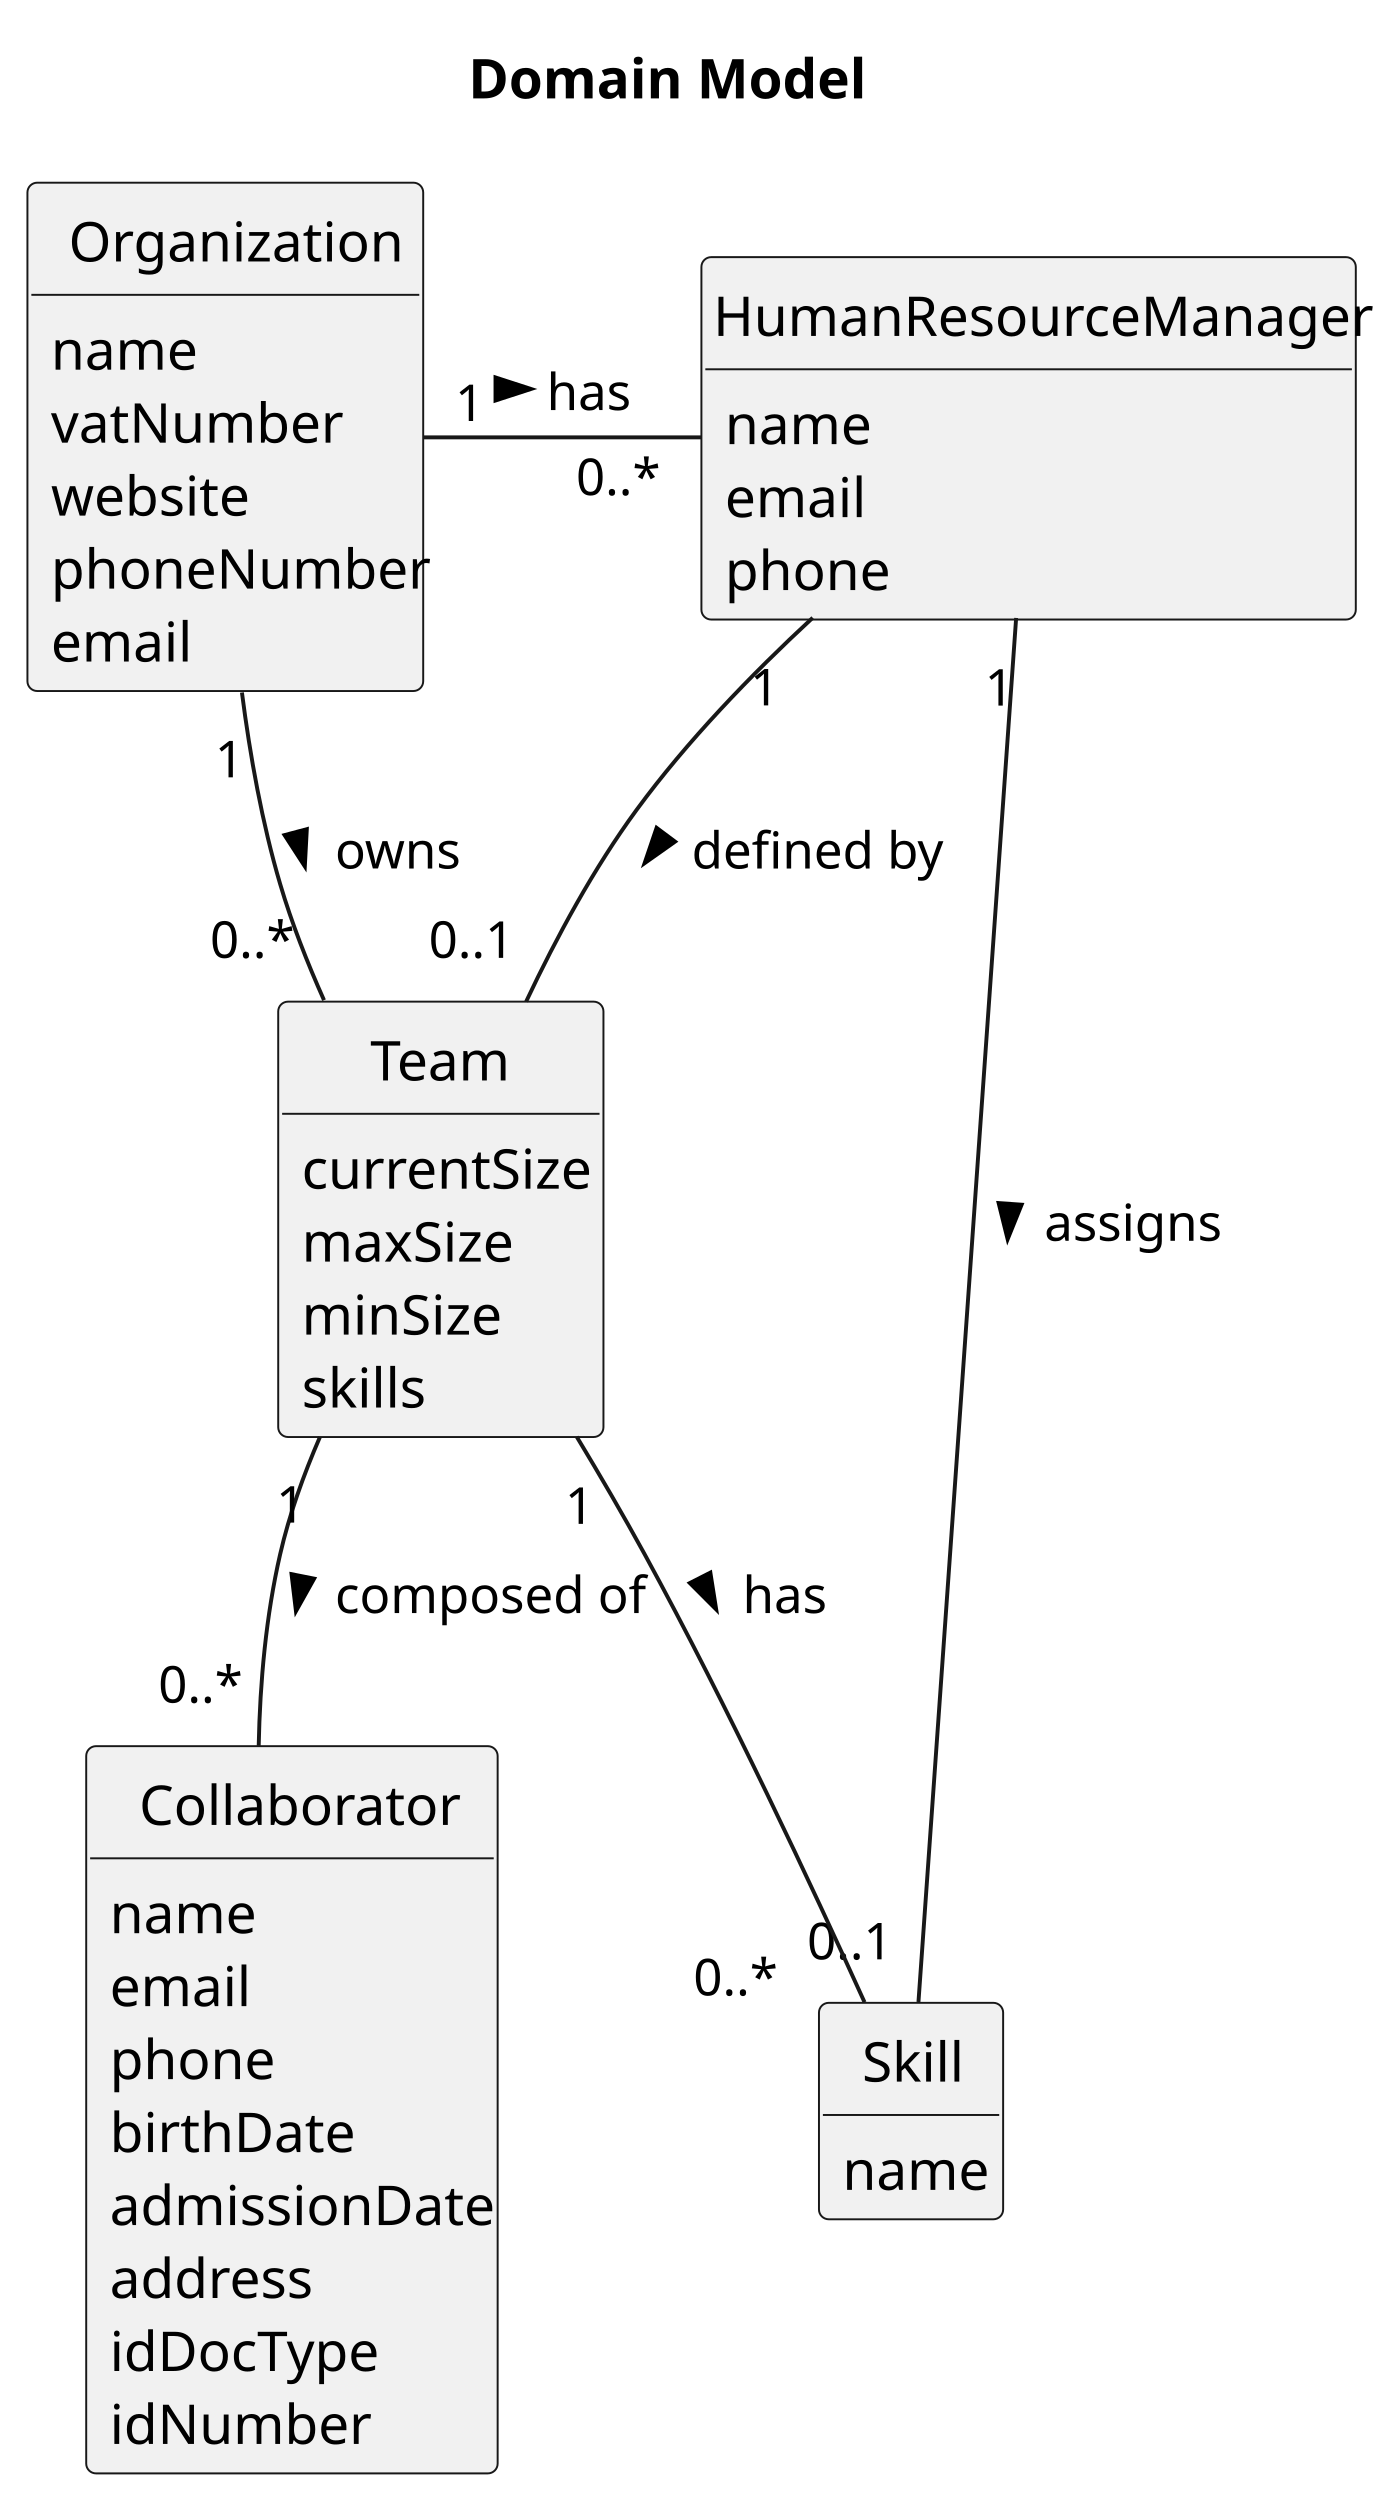
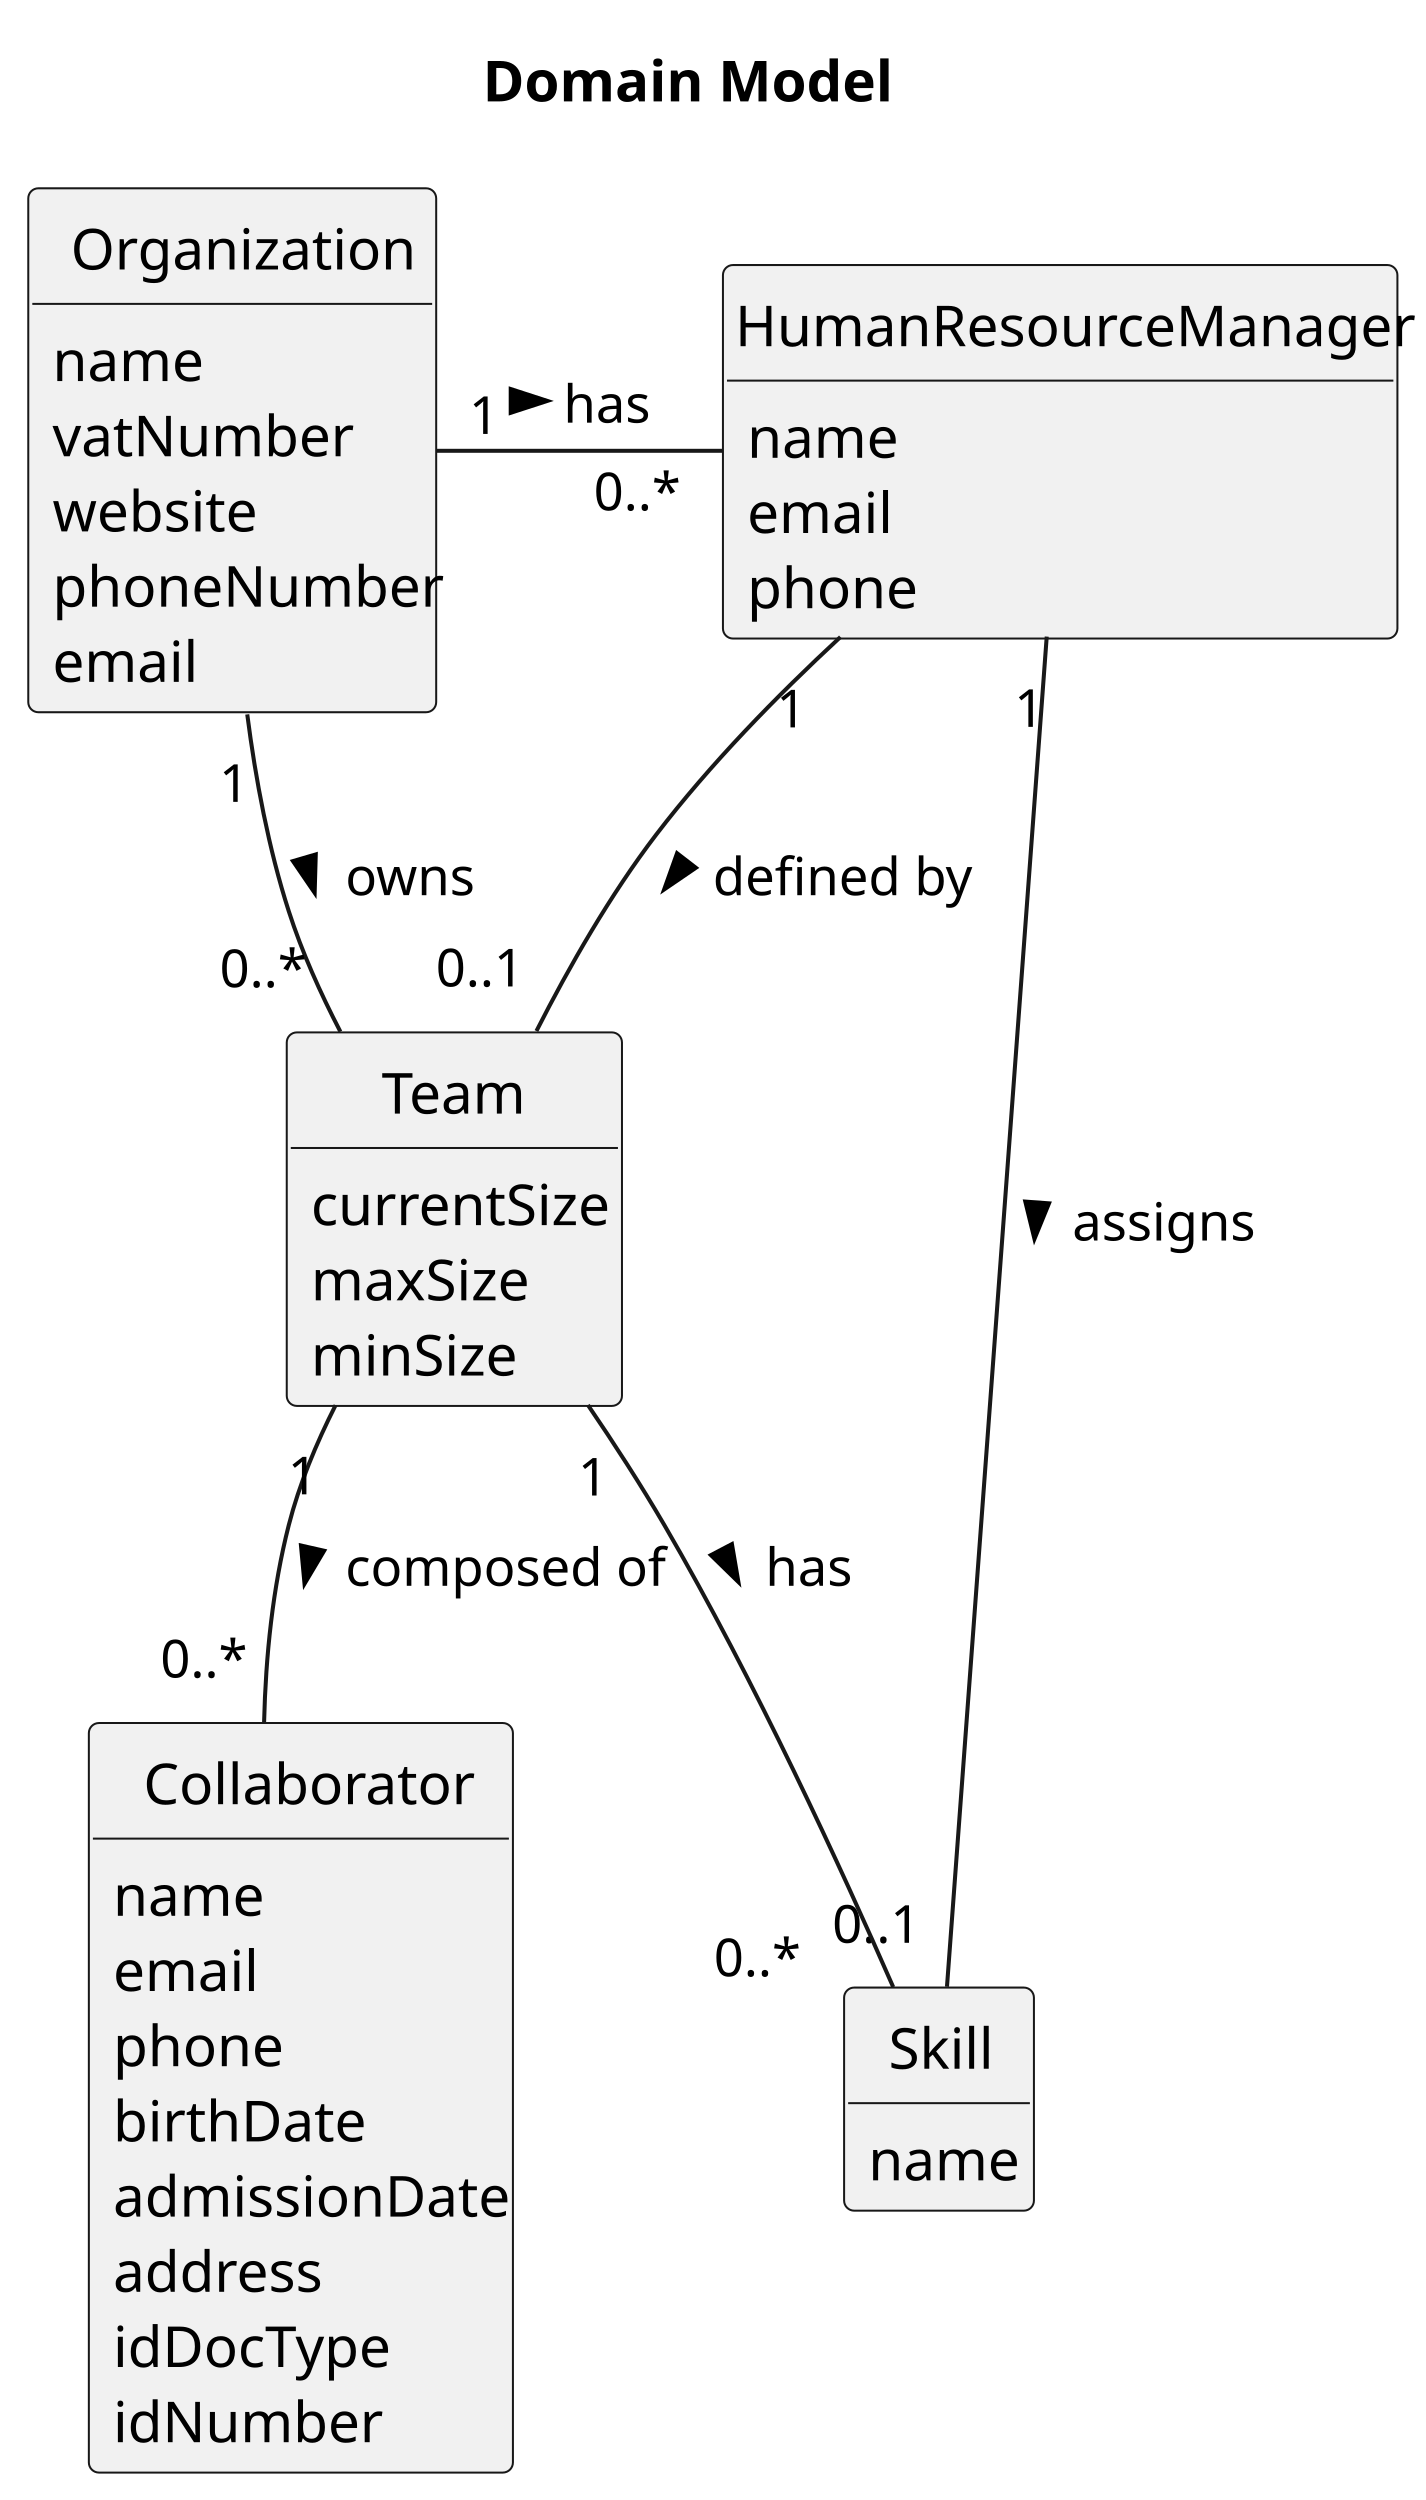
- <svg xmlns="http://www.w3.org/2000/svg" contentStyleType="text/css" height="638px" preserveAspectRatio="none" style="width:353px;height:638px;background:#FFFFFF;" version="1.1" viewBox="0 0 353 638" width="353px" zoomAndPan="magnify">
+ <svg xmlns="http://www.w3.org/2000/svg" contentStyleType="text/css" height="619px" preserveAspectRatio="none" style="width:353px;height:619px;background:#FFFFFF;" version="1.1" viewBox="0 0 353 619" width="353px" zoomAndPan="magnify">
  <defs />
  <g>
    <text fill="#000000" font-family="sans-serif" font-size="14" font-weight="bold" lengthAdjust="spacing" textLength="100" x="119.5" y="25.107">Domain Model</text>
    <g id="elem_Organization">
      <rect codeLine="14" fill="#F1F1F1" height="129.727" id="Organization" rx="2.5" ry="2.5" style="stroke:#181818;stroke-width:0.5;" width="101" x="7" y="46.621" />
      <text fill="#000000" font-family="sans-serif" font-size="14" lengthAdjust="spacing" textLength="80" x="17.5" y="66.728">Organization</text>
      <line style="stroke:#181818;stroke-width:0.5;" x1="8" x2="107" y1="75.242" y2="75.242" />
      <text fill="#000000" font-family="sans-serif" font-size="14" lengthAdjust="spacing" textLength="35" x="13" y="94.35">name</text>
      <text fill="#000000" font-family="sans-serif" font-size="14" lengthAdjust="spacing" textLength="68" x="13" y="112.971">vatNumber</text>
      <text fill="#000000" font-family="sans-serif" font-size="14" lengthAdjust="spacing" textLength="47" x="13" y="131.592">website</text>
      <text fill="#000000" font-family="sans-serif" font-size="14" lengthAdjust="spacing" textLength="89" x="13" y="150.213">phoneNumber</text>
      <text fill="#000000" font-family="sans-serif" font-size="14" lengthAdjust="spacing" textLength="33" x="13" y="168.834">email</text>
    </g>
    <g id="elem_Team">
-       <rect codeLine="22" fill="#F1F1F1" height="111.106" id="Team" rx="2.5" ry="2.5" style="stroke:#181818;stroke-width:0.5;" width="83" x="71" y="255.621" />
+       <rect codeLine="22" fill="#F1F1F1" height="92.484" id="Team" rx="2.5" ry="2.5" style="stroke:#181818;stroke-width:0.5;" width="83" x="71" y="255.621" />
      <text fill="#000000" font-family="sans-serif" font-size="14" lengthAdjust="spacing" textLength="36" x="94.5" y="275.728">Team</text>
      <line style="stroke:#181818;stroke-width:0.5;" x1="72" x2="153" y1="284.242" y2="284.242" />
      <text fill="#000000" font-family="sans-serif" font-size="14" lengthAdjust="spacing" textLength="71" x="77" y="303.35">currentSize</text>
      <text fill="#000000" font-family="sans-serif" font-size="14" lengthAdjust="spacing" textLength="51" x="77" y="321.971">maxSize</text>
      <text fill="#000000" font-family="sans-serif" font-size="14" lengthAdjust="spacing" textLength="48" x="77" y="340.592">minSize</text>
-       <text fill="#000000" font-family="sans-serif" font-size="14" lengthAdjust="spacing" textLength="30" x="77" y="359.213">skills</text>
    </g>
    <g id="elem_Skill">
-       <rect codeLine="29" fill="#F1F1F1" height="55.242" id="Skill" rx="2.5" ry="2.5" style="stroke:#181818;stroke-width:0.5;" width="47" x="209" y="511.121" />
-       <text fill="#000000" font-family="sans-serif" font-size="14" lengthAdjust="spacing" textLength="25" x="220" y="531.229">Skill</text>
-       <line style="stroke:#181818;stroke-width:0.5;" x1="210" x2="255" y1="539.742" y2="539.742" />
-       <text fill="#000000" font-family="sans-serif" font-size="14" lengthAdjust="spacing" textLength="35" x="215" y="558.85">name</text>
+       <rect codeLine="28" fill="#F1F1F1" height="55.242" id="Skill" rx="2.5" ry="2.5" style="stroke:#181818;stroke-width:0.5;" width="47" x="209" y="492.121" />
+       <text fill="#000000" font-family="sans-serif" font-size="14" lengthAdjust="spacing" textLength="25" x="220" y="512.229">Skill</text>
+       <line style="stroke:#181818;stroke-width:0.5;" x1="210" x2="255" y1="520.742" y2="520.742" />
+       <text fill="#000000" font-family="sans-serif" font-size="14" lengthAdjust="spacing" textLength="35" x="215" y="539.85">name</text>
    </g>
    <g id="elem_Collaborator">
-       <rect codeLine="33" fill="#F1F1F1" height="185.59" id="Collaborator" rx="2.5" ry="2.5" style="stroke:#181818;stroke-width:0.5;" width="105" x="22" y="445.621" />
-       <text fill="#000000" font-family="sans-serif" font-size="14" lengthAdjust="spacing" textLength="78" x="35.5" y="465.728">Collaborator</text>
-       <line style="stroke:#181818;stroke-width:0.5;" x1="23" x2="126" y1="474.242" y2="474.242" />
-       <text fill="#000000" font-family="sans-serif" font-size="14" lengthAdjust="spacing" textLength="35" x="28" y="493.35">name</text>
-       <text fill="#000000" font-family="sans-serif" font-size="14" lengthAdjust="spacing" textLength="33" x="28" y="511.971">email</text>
-       <text fill="#000000" font-family="sans-serif" font-size="14" lengthAdjust="spacing" textLength="40" x="28" y="530.592">phone</text>
-       <text fill="#000000" font-family="sans-serif" font-size="14" lengthAdjust="spacing" textLength="58" x="28" y="549.213">birthDate</text>
-       <text fill="#000000" font-family="sans-serif" font-size="14" lengthAdjust="spacing" textLength="93" x="28" y="567.834">admissionDate</text>
-       <text fill="#000000" font-family="sans-serif" font-size="14" lengthAdjust="spacing" textLength="51" x="28" y="586.455">address</text>
-       <text fill="#000000" font-family="sans-serif" font-size="14" lengthAdjust="spacing" textLength="68" x="28" y="605.076">idDocType</text>
-       <text fill="#000000" font-family="sans-serif" font-size="14" lengthAdjust="spacing" textLength="60" x="28" y="623.697">idNumber</text>
+       <rect codeLine="32" fill="#F1F1F1" height="185.59" id="Collaborator" rx="2.5" ry="2.5" style="stroke:#181818;stroke-width:0.5;" width="105" x="22" y="426.621" />
+       <text fill="#000000" font-family="sans-serif" font-size="14" lengthAdjust="spacing" textLength="78" x="35.5" y="446.728">Collaborator</text>
+       <line style="stroke:#181818;stroke-width:0.5;" x1="23" x2="126" y1="455.242" y2="455.242" />
+       <text fill="#000000" font-family="sans-serif" font-size="14" lengthAdjust="spacing" textLength="35" x="28" y="474.35">name</text>
+       <text fill="#000000" font-family="sans-serif" font-size="14" lengthAdjust="spacing" textLength="33" x="28" y="492.971">email</text>
+       <text fill="#000000" font-family="sans-serif" font-size="14" lengthAdjust="spacing" textLength="40" x="28" y="511.592">phone</text>
+       <text fill="#000000" font-family="sans-serif" font-size="14" lengthAdjust="spacing" textLength="58" x="28" y="530.213">birthDate</text>
+       <text fill="#000000" font-family="sans-serif" font-size="14" lengthAdjust="spacing" textLength="93" x="28" y="548.834">admissionDate</text>
+       <text fill="#000000" font-family="sans-serif" font-size="14" lengthAdjust="spacing" textLength="51" x="28" y="567.455">address</text>
+       <text fill="#000000" font-family="sans-serif" font-size="14" lengthAdjust="spacing" textLength="68" x="28" y="586.076">idDocType</text>
+       <text fill="#000000" font-family="sans-serif" font-size="14" lengthAdjust="spacing" textLength="60" x="28" y="604.697">idNumber</text>
    </g>
    <g id="elem_HumanResourceManager">
-       <rect codeLine="44" fill="#F1F1F1" height="92.484" id="HumanResourceManager" rx="2.5" ry="2.5" style="stroke:#181818;stroke-width:0.5;" width="167" x="179" y="65.621" />
+       <rect codeLine="43" fill="#F1F1F1" height="92.484" id="HumanResourceManager" rx="2.5" ry="2.5" style="stroke:#181818;stroke-width:0.5;" width="167" x="179" y="65.621" />
      <text fill="#000000" font-family="sans-serif" font-size="14" lengthAdjust="spacing" textLength="161" x="182" y="85.728">HumanResourceManager</text>
      <line style="stroke:#181818;stroke-width:0.5;" x1="180" x2="345" y1="94.242" y2="94.242" />
      <text fill="#000000" font-family="sans-serif" font-size="14" lengthAdjust="spacing" textLength="35" x="185" y="113.35">name</text>
      <text fill="#000000" font-family="sans-serif" font-size="14" lengthAdjust="spacing" textLength="33" x="185" y="131.971">email</text>
      <text fill="#000000" font-family="sans-serif" font-size="14" lengthAdjust="spacing" textLength="40" x="185" y="150.592">phone</text>
    </g>
    <g id="link_Organization_HumanResourceManager">
-       <path codeLine="50" d="M108.17,111.621 C129.52,111.621 154.93,111.621 178.91,111.621 " fill="none" id="Organization-HumanResourceManager" style="stroke:#181818;stroke-width:1.0;" />
+       <path codeLine="49" d="M108.17,111.621 C129.52,111.621 154.93,111.621 178.91,111.621 " fill="none" id="Organization-HumanResourceManager" style="stroke:#181818;stroke-width:1.0;" />
      <polygon fill="#000000" points="135.5,99.267,126.455,96.328,126.455,102.206,135.5,99.267" style="stroke:#000000;stroke-width:1.0;" />
      <text fill="#000000" font-family="sans-serif" font-size="13" lengthAdjust="spacing" textLength="21" x="139.5" y="104.649">has</text>
      <text fill="#000000" font-family="sans-serif" font-size="13" lengthAdjust="spacing" textLength="7" x="116.126" y="107.442">1</text>
      <text fill="#000000" font-family="sans-serif" font-size="13" lengthAdjust="spacing" textLength="20" x="146.994" y="126.345">0..*</text>
    </g>
    <g id="link_Organization_Team">
-       <path codeLine="51" d="M61.74,176.721 C63.82,192.901 66.9,210.081 71.5,225.621 C74.41,235.471 78.38,245.591 82.69,255.251 " fill="none" id="Organization-Team" style="stroke:#181818;stroke-width:1.0;" />
-       <polygon fill="#000000" points="77.789,221.098,78.297,211.601,72.618,213.116,77.789,221.098" style="stroke:#000000;stroke-width:1.0;" />
+       <path codeLine="50" d="M61.22,176.881 C63.3,193.051 66.53,210.191 71.5,225.621 C74.73,235.651 79.32,245.881 84.28,255.441 " fill="none" id="Organization-Team" style="stroke:#181818;stroke-width:1.0;" />
+       <polygon fill="#000000" points="77.908,221.064,78.181,211.558,72.541,213.213,77.908,221.064" style="stroke:#000000;stroke-width:1.0;" />
      <text fill="#000000" font-family="sans-serif" font-size="13" lengthAdjust="spacing" textLength="30" x="85.5" y="221.649">owns</text>
-       <text fill="#000000" font-family="sans-serif" font-size="13" lengthAdjust="spacing" textLength="7" x="54.816" y="198.369">1</text>
-       <text fill="#000000" font-family="sans-serif" font-size="13" lengthAdjust="spacing" textLength="20" x="53.594" y="244.446">0..*</text>
+       <text fill="#000000" font-family="sans-serif" font-size="13" lengthAdjust="spacing" textLength="7" x="54.243" y="198.545">1</text>
+       <text fill="#000000" font-family="sans-serif" font-size="13" lengthAdjust="spacing" textLength="20" x="54.373" y="244.424">0..*</text>
    </g>
    <g id="link_HumanResourceManager_Team">
-       <path codeLine="52" d="M207.41,157.651 C191.67,172.211 175.33,189.141 162.5,206.621 C151.58,221.501 142.02,239.141 134.27,255.601 " fill="none" id="HumanResourceManager-Team" style="stroke:#181818;stroke-width:1.0;" />
-       <polygon fill="#000000" points="164.508,220.273,172.275,214.784,167.565,211.267,164.508,220.273" style="stroke:#000000;stroke-width:1.0;" />
+       <path codeLine="51" d="M208.09,157.721 C192.29,172.351 175.74,189.301 162.5,206.621 C151.16,221.451 140.99,239.211 132.82,255.281 " fill="none" id="HumanResourceManager-Team" style="stroke:#181818;stroke-width:1.0;" />
+       <polygon fill="#000000" points="164.446,220.225,172.298,214.859,167.644,211.269,164.446,220.225" style="stroke:#000000;stroke-width:1.0;" />
      <text fill="#000000" font-family="sans-serif" font-size="13" lengthAdjust="spacing" textLength="59" x="176.5" y="221.649">defined by</text>
-       <text fill="#000000" font-family="sans-serif" font-size="13" lengthAdjust="spacing" textLength="7" x="191.438" y="180.014">1</text>
-       <text fill="#000000" font-family="sans-serif" font-size="13" lengthAdjust="spacing" textLength="22" x="109.394" y="244.439">0..1</text>
+       <text fill="#000000" font-family="sans-serif" font-size="13" lengthAdjust="spacing" textLength="7" x="192.222" y="180.095">1</text>
+       <text fill="#000000" font-family="sans-serif" font-size="13" lengthAdjust="spacing" textLength="22" x="107.895" y="244.241">0..1</text>
    </g>
    <g id="link_HumanResourceManager_Skill">
-       <path codeLine="53" d="M259.32,157.701 C253.07,246.141 239.39,439.961 234.39,510.911 " fill="none" id="HumanResourceManager-Skill" style="stroke:#181818;stroke-width:1.0;" />
-       <polygon fill="#000000" points="257.148,316.254,260.716,307.438,254.853,307.025,257.148,316.254" style="stroke:#000000;stroke-width:1.0;" />
-       <text fill="#000000" font-family="sans-serif" font-size="13" lengthAdjust="spacing" textLength="45" x="266.5" y="316.649">assigns</text>
-       <text fill="#000000" font-family="sans-serif" font-size="13" lengthAdjust="spacing" textLength="7" x="251.297" y="180.072">1</text>
-       <text fill="#000000" font-family="sans-serif" font-size="13" lengthAdjust="spacing" textLength="22" x="205.96" y="500.024">0..1</text>
+       <path codeLine="52" d="M259.17,157.621 C252.9,242.481 239.51,423.721 234.47,491.921 " fill="none" id="HumanResourceManager-Skill" style="stroke:#181818;stroke-width:1.0;" />
+       <polygon fill="#000000" points="256.132,306.753,259.729,297.949,253.867,297.516,256.132,306.753" style="stroke:#000000;stroke-width:1.0;" />
+       <text fill="#000000" font-family="sans-serif" font-size="13" lengthAdjust="spacing" textLength="45" x="265.5" y="307.149">assigns</text>
+       <text fill="#000000" font-family="sans-serif" font-size="13" lengthAdjust="spacing" textLength="7" x="251.124" y="179.98">1</text>
+       <text fill="#000000" font-family="sans-serif" font-size="13" lengthAdjust="spacing" textLength="22" x="206.057" y="481.036">0..1</text>
    </g>
    <g id="link_Team_Collaborator">
-       <path codeLine="54" d="M81.65,366.721 C77.45,376.411 73.8,386.611 71.5,396.621 C67.91,412.251 66.35,429.111 66.02,445.551 " fill="none" id="Team-Collaborator" style="stroke:#181818;stroke-width:1.0;" />
-       <polygon fill="#000000" points="75.528,411.171,80.169,402.87,74.404,401.727,75.528,411.171" style="stroke:#000000;stroke-width:1.0;" />
-       <text fill="#000000" font-family="sans-serif" font-size="13" lengthAdjust="spacing" textLength="74" x="85.5" y="411.649">composed of</text>
-       <text fill="#000000" font-family="sans-serif" font-size="13" lengthAdjust="spacing" textLength="7" x="70.464" y="388.573">1</text>
-       <text fill="#000000" font-family="sans-serif" font-size="13" lengthAdjust="spacing" textLength="20" x="40.388" y="434.514">0..*</text>
+       <path codeLine="53" d="M83.09,347.931 C78.3,357.391 74.07,367.561 71.5,377.621 C67.53,393.161 65.79,409.981 65.39,426.401 " fill="none" id="Team-Collaborator" style="stroke:#181818;stroke-width:1.0;" />
+       <polygon fill="#000000" points="75.4,392.144,80.257,383.967,74.523,382.674,75.4,392.144" style="stroke:#000000;stroke-width:1.0;" />
+       <text fill="#000000" font-family="sans-serif" font-size="13" lengthAdjust="spacing" textLength="74" x="85.5" y="392.649">composed of</text>
+       <text fill="#000000" font-family="sans-serif" font-size="13" lengthAdjust="spacing" textLength="7" x="71.256" y="369.995">1</text>
+       <text fill="#000000" font-family="sans-serif" font-size="13" lengthAdjust="spacing" textLength="20" x="39.708" y="415.351">0..*</text>
    </g>
    <g id="link_Team_Skill">
-       <path codeLine="55" d="M147.17,366.641 C153.13,376.511 159.13,386.801 164.5,396.621 C185.82,435.601 207.65,482.311 220.63,510.971 " fill="none" id="Team-Skill" style="stroke:#181818;stroke-width:1.0;" />
-       <polygon fill="#000000" points="182.768,410.723,181.284,401.329,176.046,403.995,182.768,410.723" style="stroke:#000000;stroke-width:1.0;" />
-       <text fill="#000000" font-family="sans-serif" font-size="13" lengthAdjust="spacing" textLength="21" x="189.5" y="411.649">has</text>
-       <text fill="#000000" font-family="sans-serif" font-size="13" lengthAdjust="spacing" textLength="7" x="144.164" y="388.884">1</text>
-       <text fill="#000000" font-family="sans-serif" font-size="13" lengthAdjust="spacing" textLength="20" x="176.937" y="509.221">0..*</text>
+       <path codeLine="54" d="M145.57,347.891 C152.13,357.521 158.75,367.761 164.5,377.621 C186.95,416.131 208.54,463.161 221.16,492.001 " fill="none" id="Team-Skill" style="stroke:#181818;stroke-width:1.0;" />
+       <polygon fill="#000000" points="182.822,391.694,181.224,382.319,176.018,385.05,182.822,391.694" style="stroke:#000000;stroke-width:1.0;" />
+       <text fill="#000000" font-family="sans-serif" font-size="13" lengthAdjust="spacing" textLength="21" x="189.5" y="392.649">has</text>
+       <text fill="#000000" font-family="sans-serif" font-size="13" lengthAdjust="spacing" textLength="7" x="143.098" y="370.291">1</text>
+       <text fill="#000000" font-family="sans-serif" font-size="13" lengthAdjust="spacing" textLength="20" x="176.738" y="489.321">0..*</text>
    </g>
  </g>
</svg>
